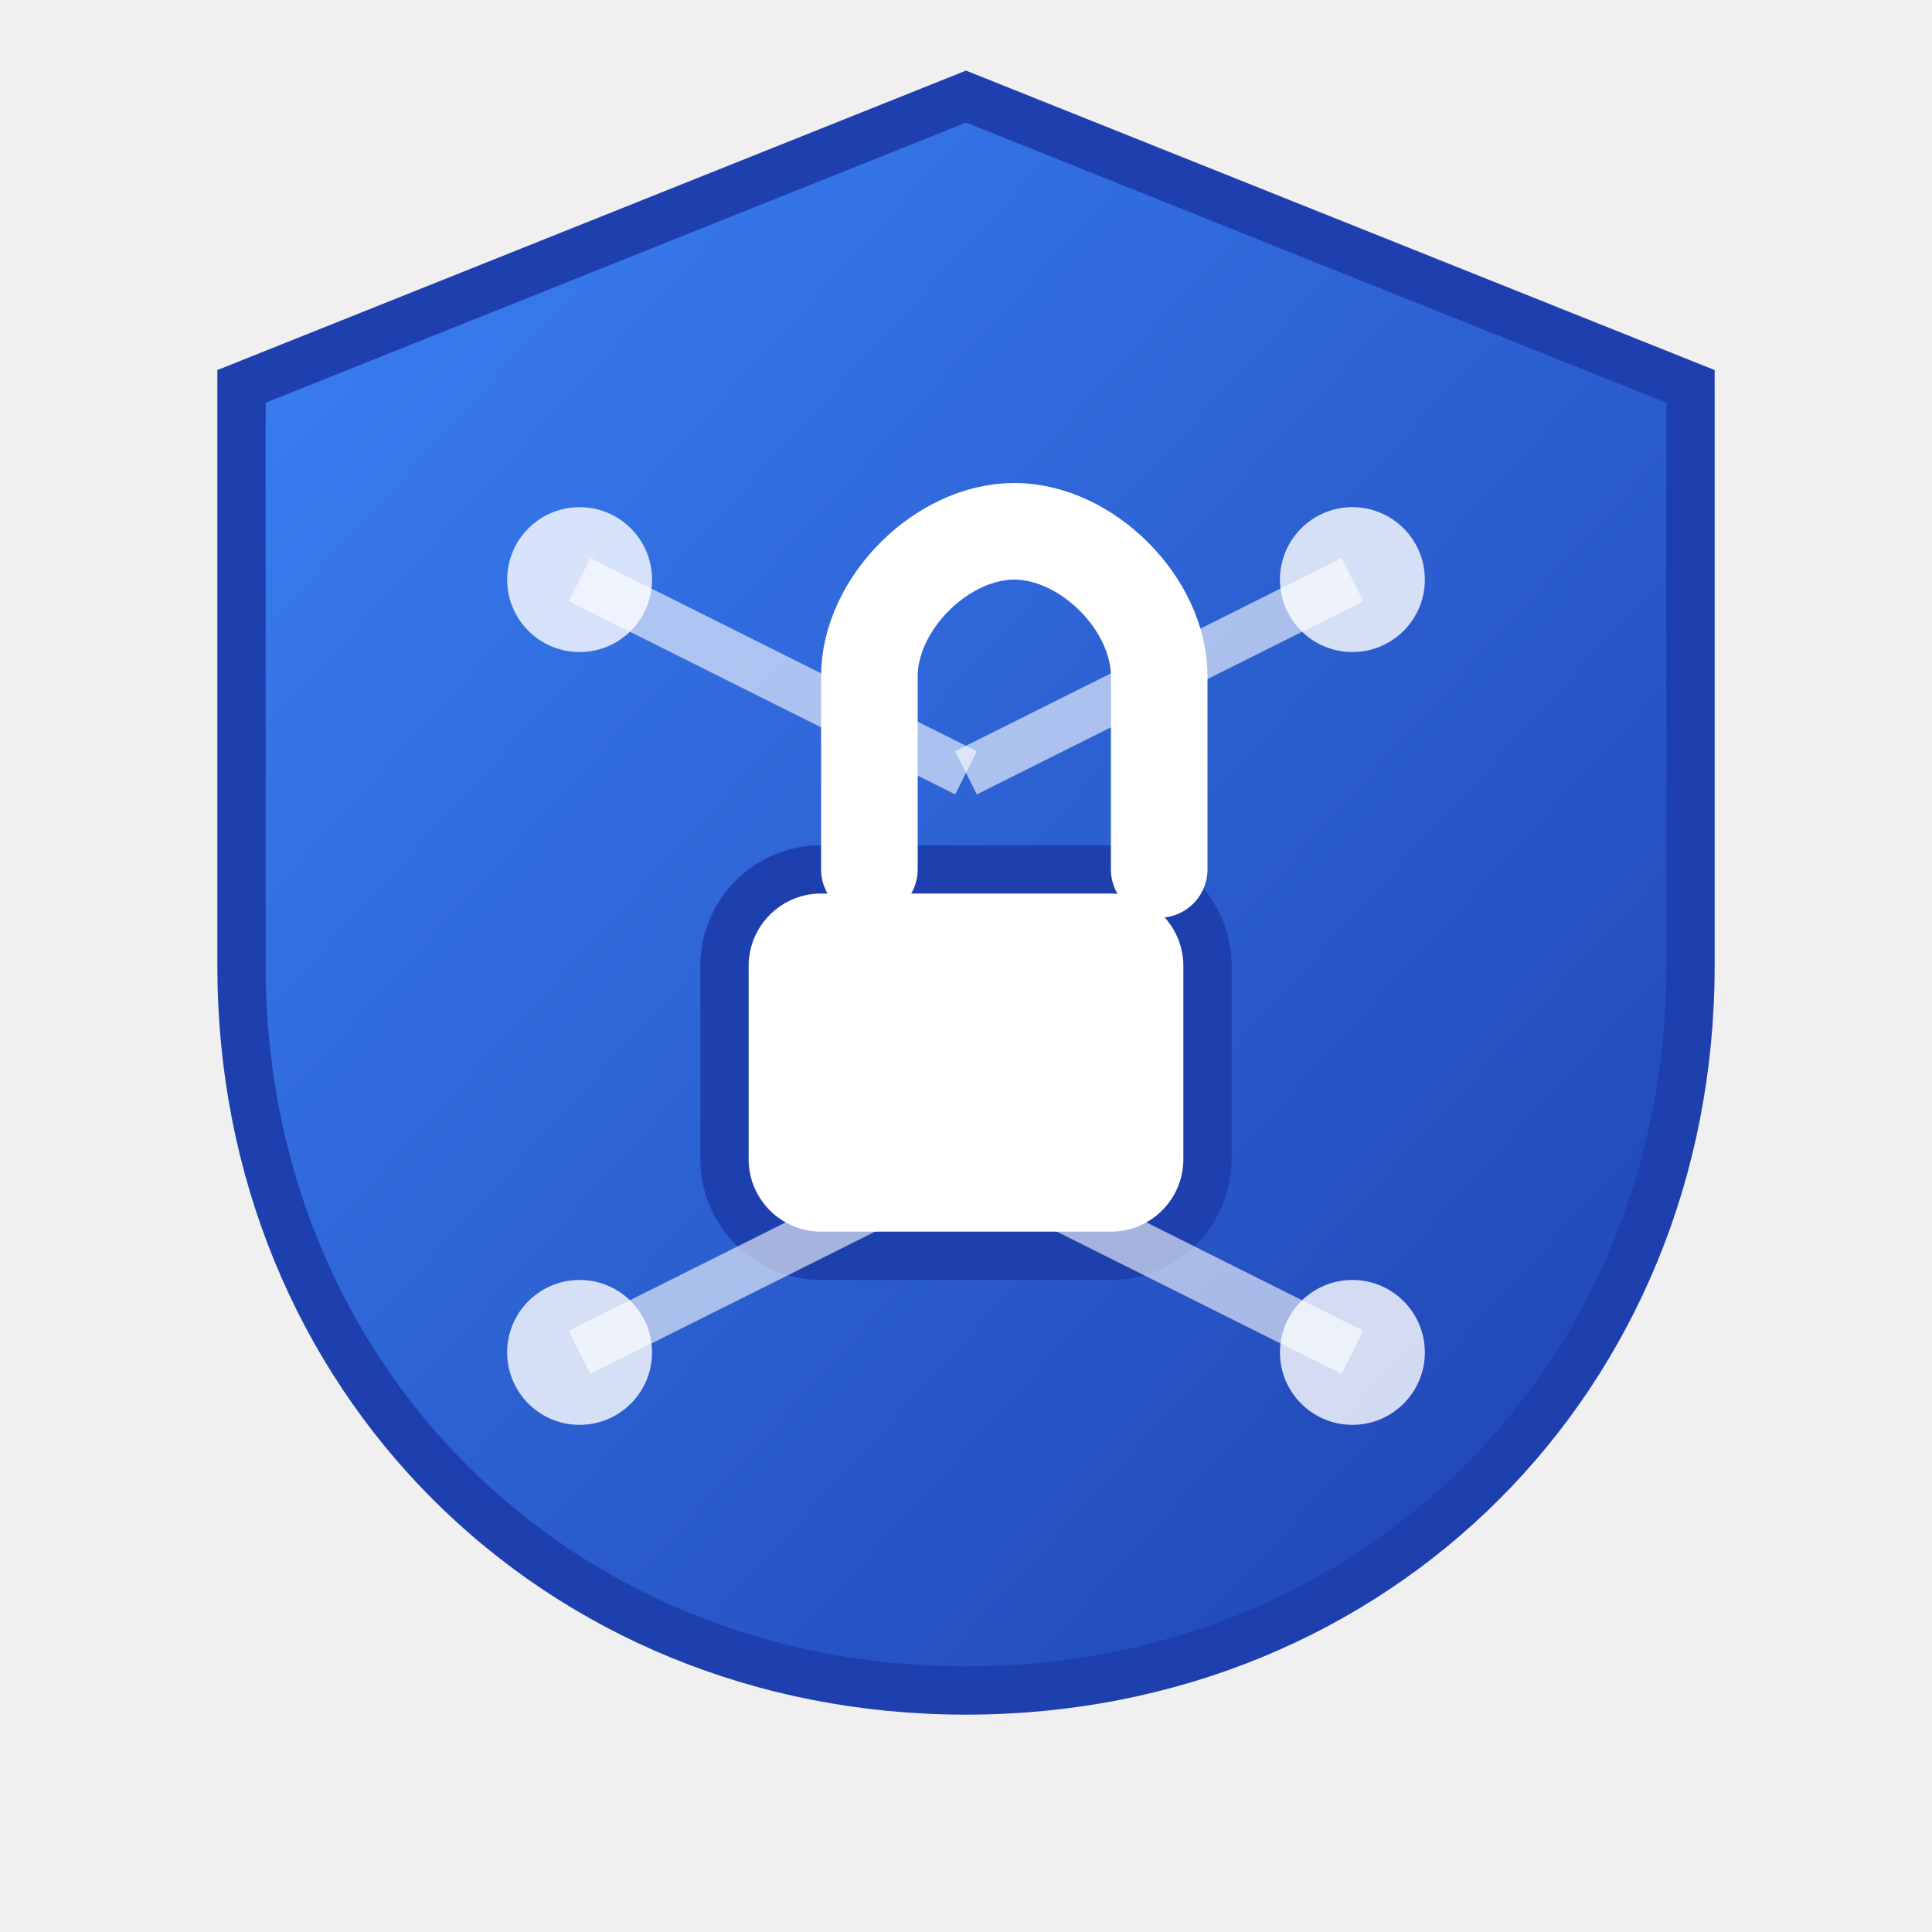
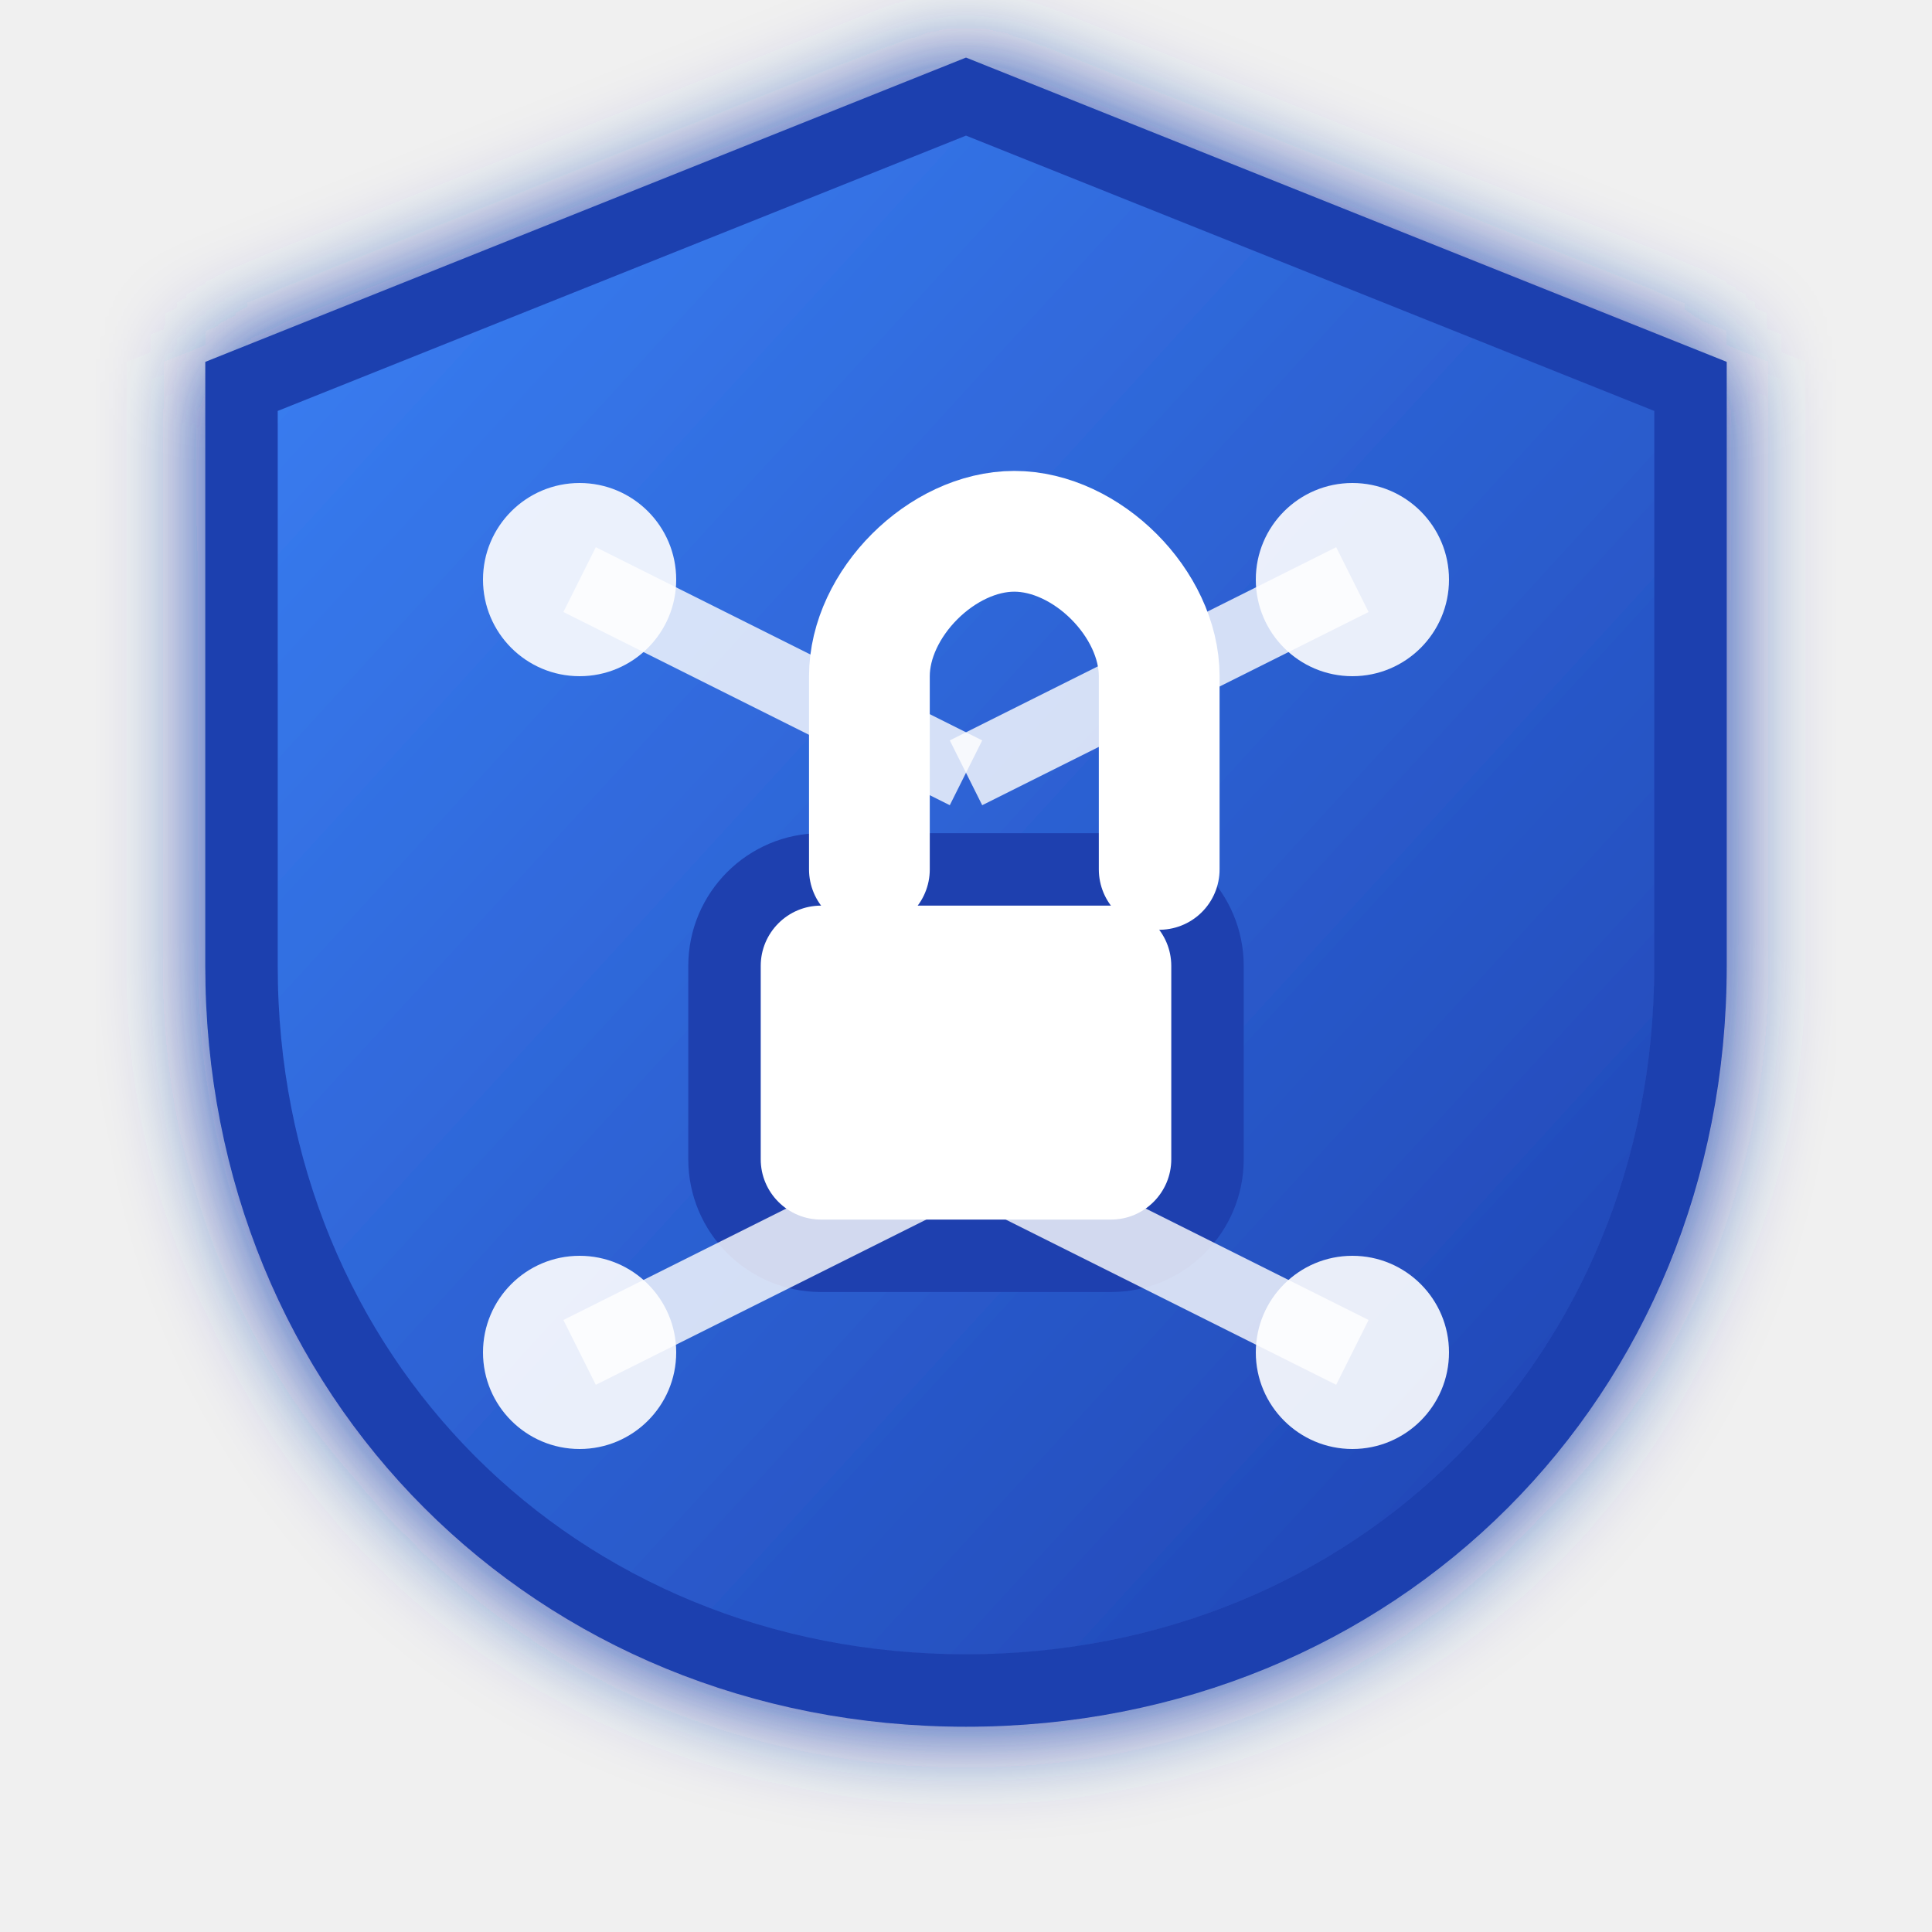
<svg xmlns="http://www.w3.org/2000/svg" width="40" height="40" viewBox="0 0 40 40" fill="none">
  <defs>
    <linearGradient id="logoGradient" x1="0%" y1="0%" x2="100%" y2="100%">
      <stop offset="0%" style="stop-color:#3B82F6;stop-opacity:1" />
      <stop offset="100%" style="stop-color:#1E40AF;stop-opacity:1" />
    </linearGradient>
+     <filter id="logoGlow">
+       <feGaussianBlur stdDeviation="1" result="coloredBlur" />
+       <feMerge>
+         <feMergeNode in="coloredBlur" />
+         <feMergeNode in="SourceGraphic" />
+       </feMerge>
+     </filter>
  </defs>
-   <path d="M20 2L35 8V20C35 28.5 28.5 35 20 35C11.5 35 5 28.5 5 20V8L20 2Z" fill="url(#logoGradient)" stroke="#1E40AF" stroke-width="1" />
-   <rect x="15" y="18" width="10" height="8" rx="2" fill="white" stroke="#1E40AF" stroke-width="1" />
-   <path d="M18 18V14C18 12.5 19.5 11 21 11C22.5 11 24 12.5 24 14V18" fill="none" stroke="white" stroke-width="2" stroke-linecap="round" />
-   <circle cx="12" cy="12" r="1.5" fill="white" opacity="0.8" />
-   <circle cx="28" cy="12" r="1.5" fill="white" opacity="0.8" />
-   <circle cx="12" cy="28" r="1.5" fill="white" opacity="0.8" />
-   <circle cx="28" cy="28" r="1.5" fill="white" opacity="0.8" />
-   <path d="M12 12L20 16" stroke="white" stroke-width="1" opacity="0.6" />
-   <path d="M28 12L20 16" stroke="white" stroke-width="1" opacity="0.6" />
-   <path d="M12 28L20 24" stroke="white" stroke-width="1" opacity="0.6" />
-   <path d="M28 28L20 24" stroke="white" stroke-width="1" opacity="0.6" />
+   <path d="M20 2L35 8V20C35 28.5 28.5 35 20 35C11.5 35 5 28.5 5 20V8L20 2Z" fill="url(#logoGradient)" stroke="#1E40AF" stroke-width="1.5" filter="url(#logoGlow)" />
+   <rect x="15" y="18" width="10" height="8" rx="2" fill="white" stroke="#1E40AF" stroke-width="1.5" />
+   <path d="M18 18V14C18 12.5 19.5 11 21 11C22.5 11 24 12.5 24 14V18" fill="none" stroke="white" stroke-width="2.5" stroke-linecap="round" />
+   <circle cx="12" cy="12" r="2" fill="white" opacity="0.9" />
+   <circle cx="28" cy="12" r="2" fill="white" opacity="0.9" />
+   <circle cx="12" cy="28" r="2" fill="white" opacity="0.9" />
+   <circle cx="28" cy="28" r="2" fill="white" opacity="0.9" />
+   <path d="M12 12L20 16" stroke="white" stroke-width="1.5" opacity="0.8" />
+   <path d="M28 12L20 16" stroke="white" stroke-width="1.5" opacity="0.8" />
+   <path d="M12 28L20 24" stroke="white" stroke-width="1.5" opacity="0.8" />
+   <path d="M28 28L20 24" stroke="white" stroke-width="1.5" opacity="0.8" />
</svg>
